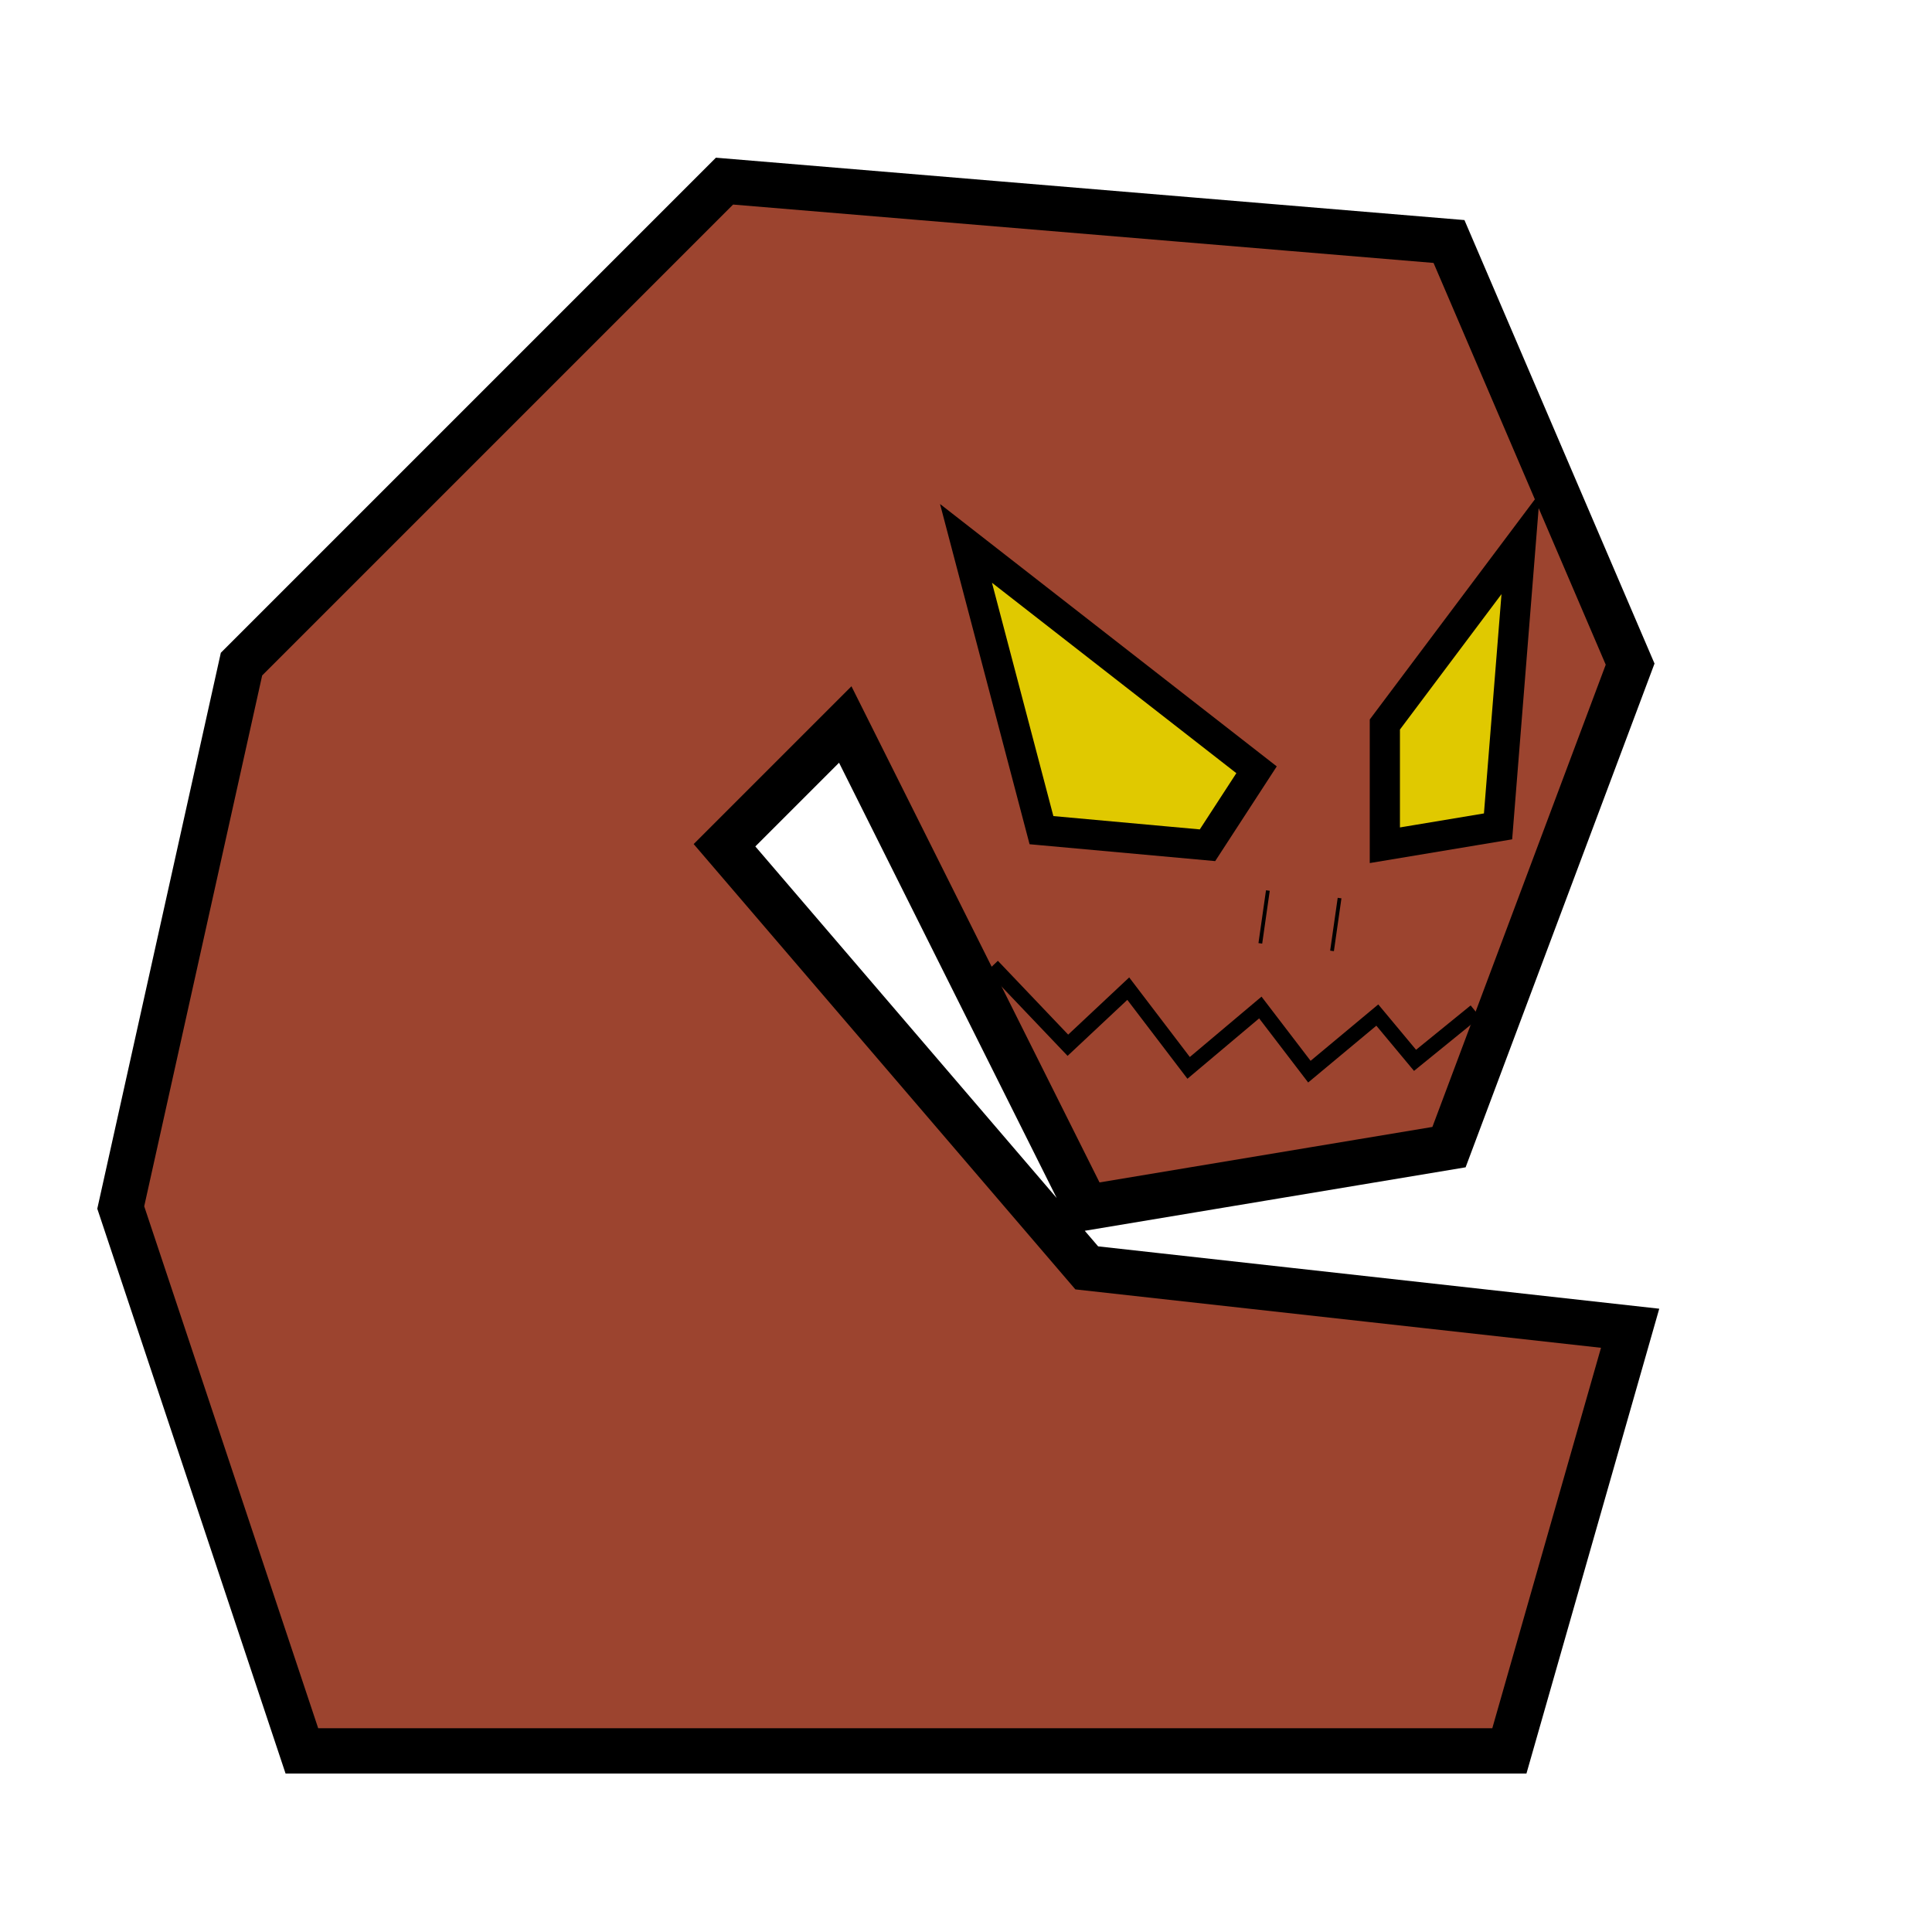
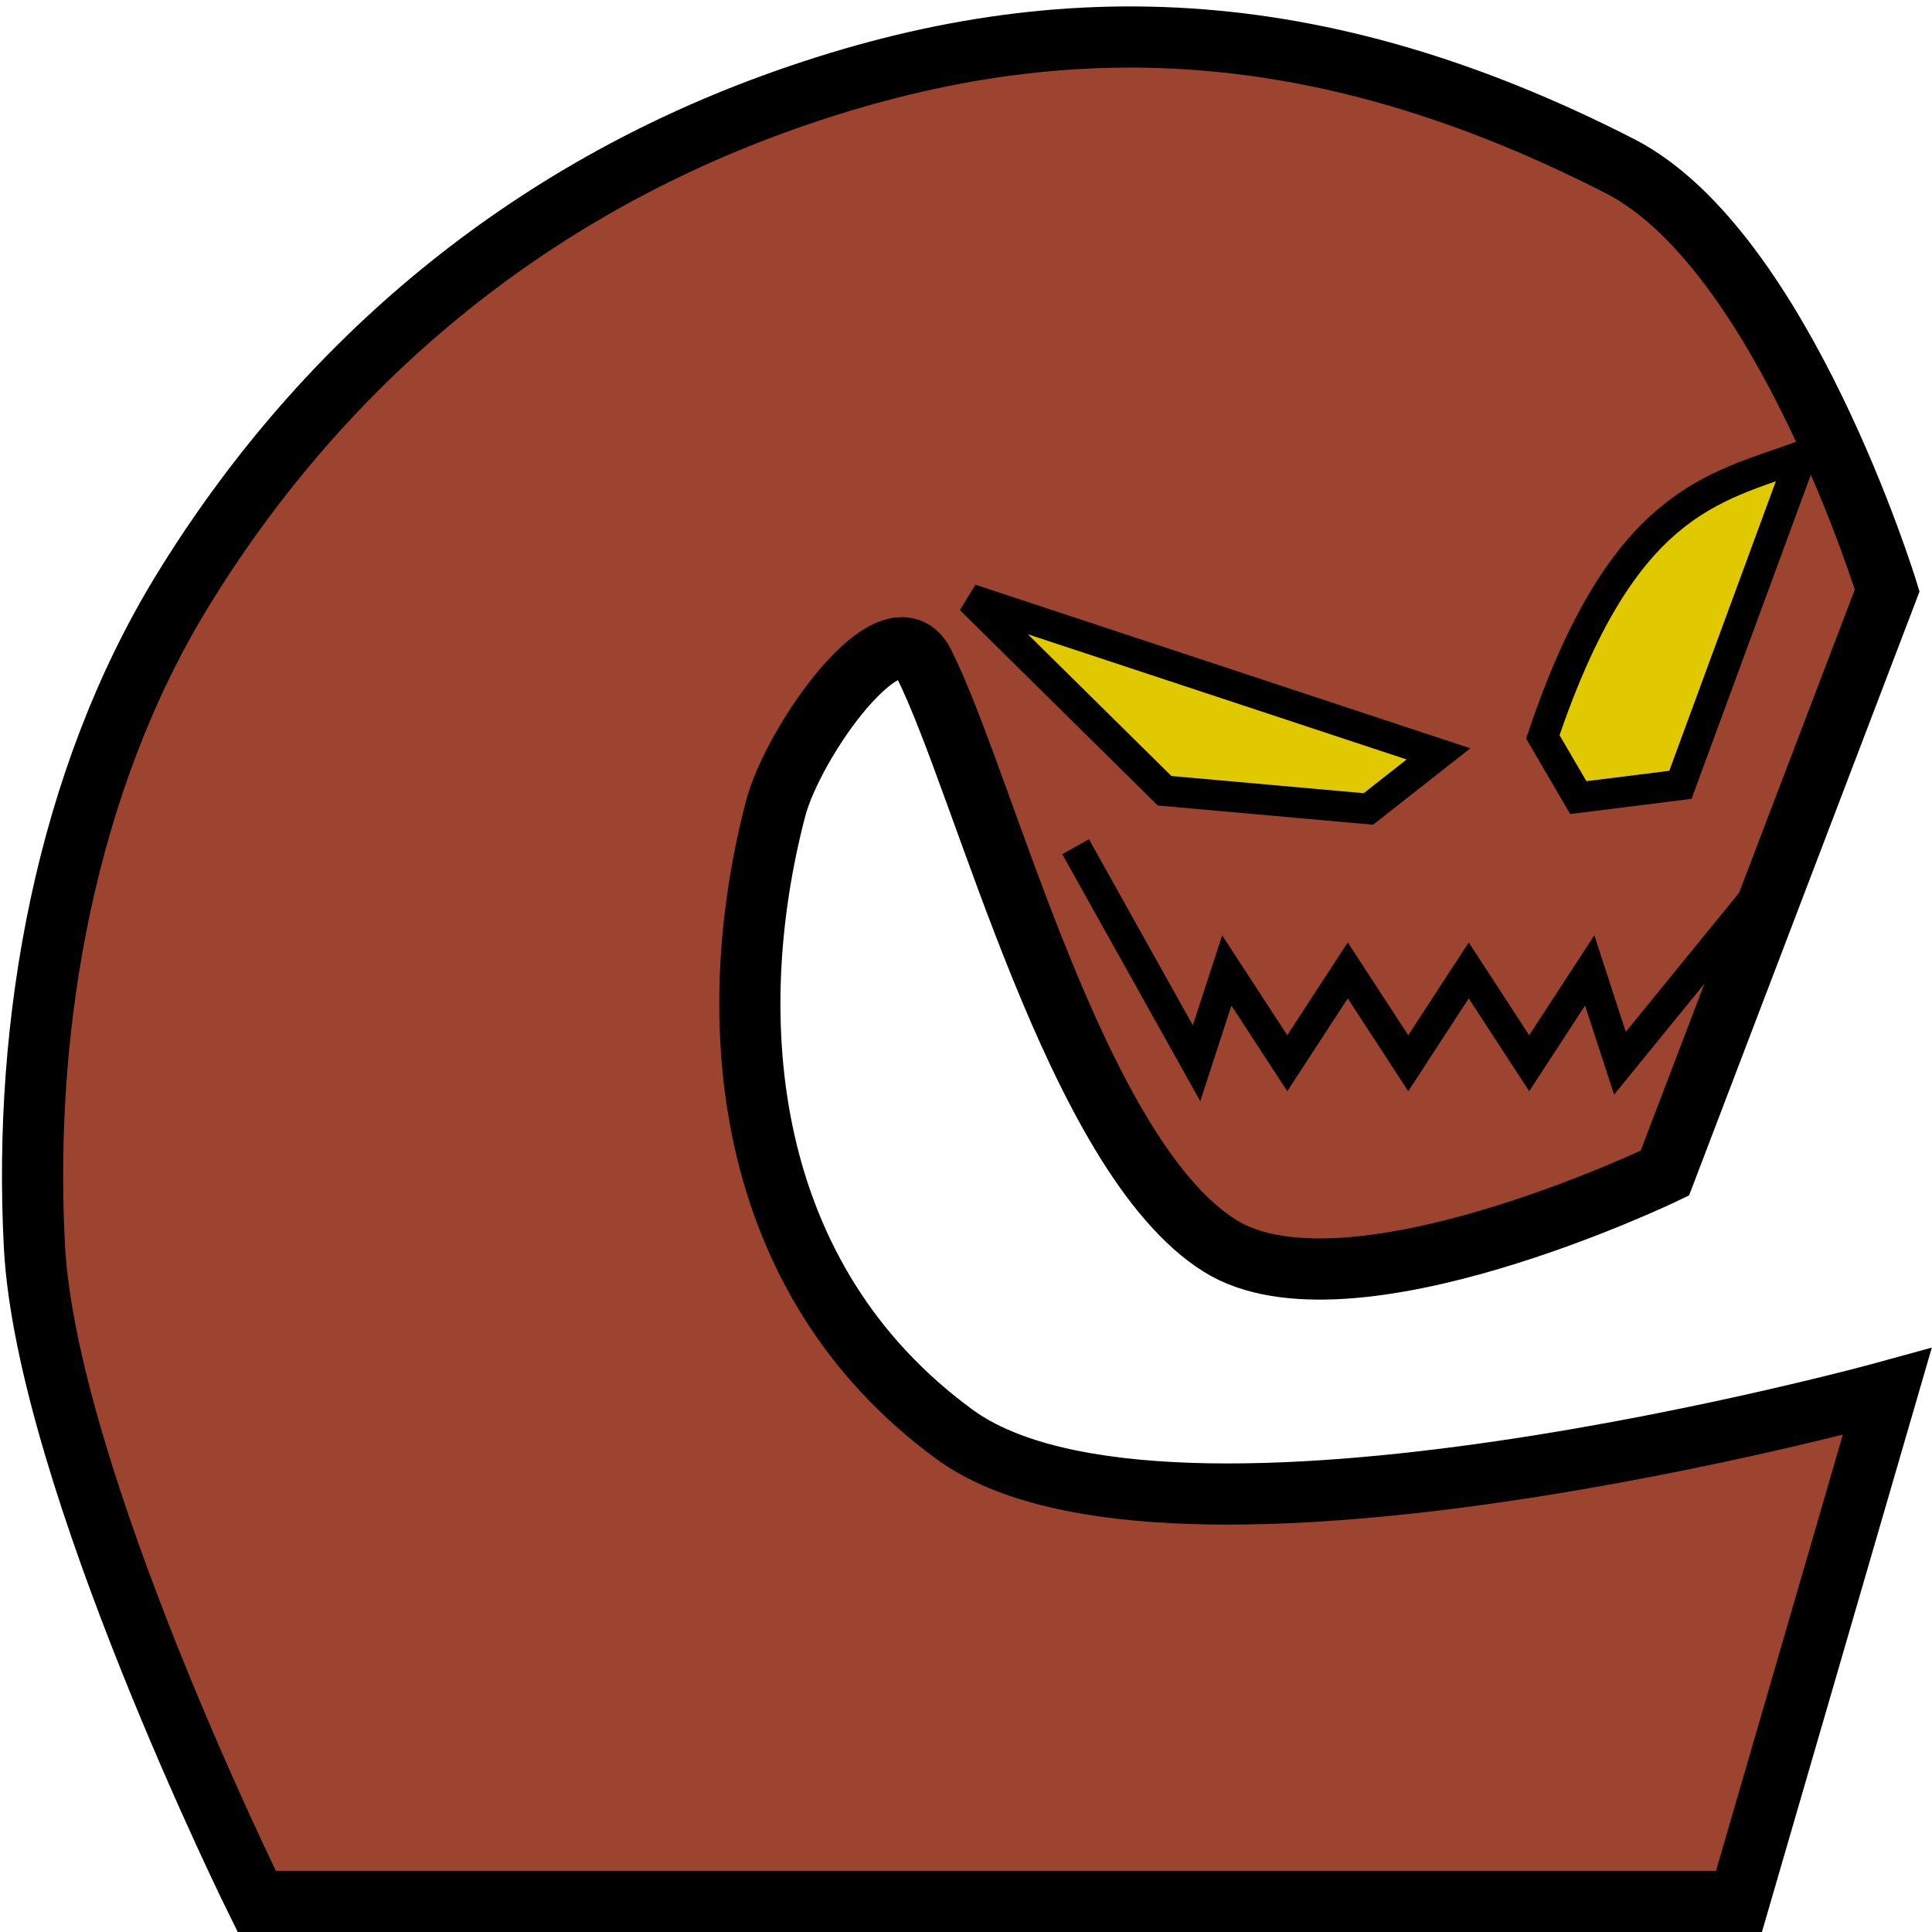
<svg xmlns="http://www.w3.org/2000/svg" width="512" height="512" viewBox="0 0 512 512" version="1.1" id="svg5">
  <defs id="defs2" />
  <g id="layer1">
-     <path style="fill:#9c442f;stroke:#000000;stroke-width:12;stroke-linecap:butt;stroke-linejoin:miter;stroke-opacity:1;stroke-miterlimit:4;stroke-dasharray:none;fill-opacity:1" d="m 64,176 128,-128 192,16 48,112 -48,128 -96,16 -64,-128 -32,32 96,112 144,16 -32,112 H 80 L 32,320 Z" id="path999" />
-     <path style="fill:#e0c900;fill-opacity:1;stroke:#000000;stroke-width:8;stroke-linecap:square;stroke-linejoin:miter;stroke-miterlimit:4;stroke-dasharray:none;stroke-opacity:1" d="m 256,144 20,76 44,4 13,-20 z" id="path2327" />
-     <path style="fill:#e0c900;stroke:#000000;stroke-width:8;stroke-linecap:butt;stroke-linejoin:miter;stroke-miterlimit:4;stroke-dasharray:none;stroke-opacity:1" d="m 367,192 36,-48 -6,75 -30,5 z" id="path2329" />
-     <path style="fill:none;stroke:#000000;stroke-width:4;stroke-linecap:butt;stroke-linejoin:miter;stroke-opacity:1;stroke-miterlimit:4;stroke-dasharray:none" d="m 263,256 20,21 16,-15 16,21 19,-16 13,17 18,-15 10,12 16,-13" id="path5557" />
-     <path style="fill:none;stroke:#000000;stroke-width:1px;stroke-linecap:butt;stroke-linejoin:miter;stroke-opacity:1" d="m 355,238 -2,14" id="path5559" />
-     <path style="fill:none;stroke:#000000;stroke-width:1px;stroke-linecap:butt;stroke-linejoin:miter;stroke-opacity:1" d="m 336,236 -2,14" id="path5561" />
+     <path style="fill:#9c442f;fill-opacity:1;stroke:#000000;stroke-width:16.211;stroke-linecap:butt;stroke-linejoin:miter;stroke-miterlimit:4;stroke-dasharray:none;stroke-opacity:1" d="M 48.397,156.48 C 83.979,98.453 136.491,52.605 204.897,27.637 279.125,0.544 349.155,3.044 429.299,44.032 c 43.121,22.054 70.826,112.447 70.826,112.447 l -58.921,154.411 c 0,0 -83.851,40.441 -117.842,19.301 -38.322,-23.833 -62.365,-122.206 -78.561,-154.411 -8.306,-16.516 -34.609,20.655 -39.281,38.603 -14.483,55.634 -8.978,124.494 47.463,165.754 56.442,41.261 247.142,-11.343 247.142,-11.343 L 460.844,503.904 H 68.037 c 0,0 -55.727,-112.509 -58.921,-173.712 C 6.019,270.844 17.523,206.828 48.397,156.48 Z" id="path999" />
+     <path style="fill:#e0c900;fill-opacity:1;stroke:#000000;stroke-width:8.106;stroke-linecap:square;stroke-linejoin:miter;stroke-miterlimit:4;stroke-dasharray:none;stroke-opacity:1" d="m 257.224,158.8 51.407,50.758 54.011,4.825 18.57,-14.595 z" id="path2327" />
+     <path style="fill:#e0c900;stroke:#000000;stroke-width:8.106;stroke-linecap:butt;stroke-linejoin:miter;stroke-miterlimit:4;stroke-dasharray:none;stroke-opacity:1" d="m 408.864,195.281 c 21.015,-62.352 44.889,-65.878 68.522,-74.38 l -32.057,87.085 -27.063,3.39 z" id="path2329" />
+     <path style="fill:none;stroke:#000000;stroke-width:8.106;stroke-linecap:butt;stroke-linejoin:miter;stroke-miterlimit:4;stroke-dasharray:none;stroke-opacity:1" d="m 285.04,224.382 32.057,57.384 8.014,-24.593 16.029,24.593 16.029,-24.593 16.029,24.593 16.029,-24.593 16.029,24.593 16.029,-24.593 8.014,24.593 40.072,-49.186" id="path5557" />
  </g>
</svg>
